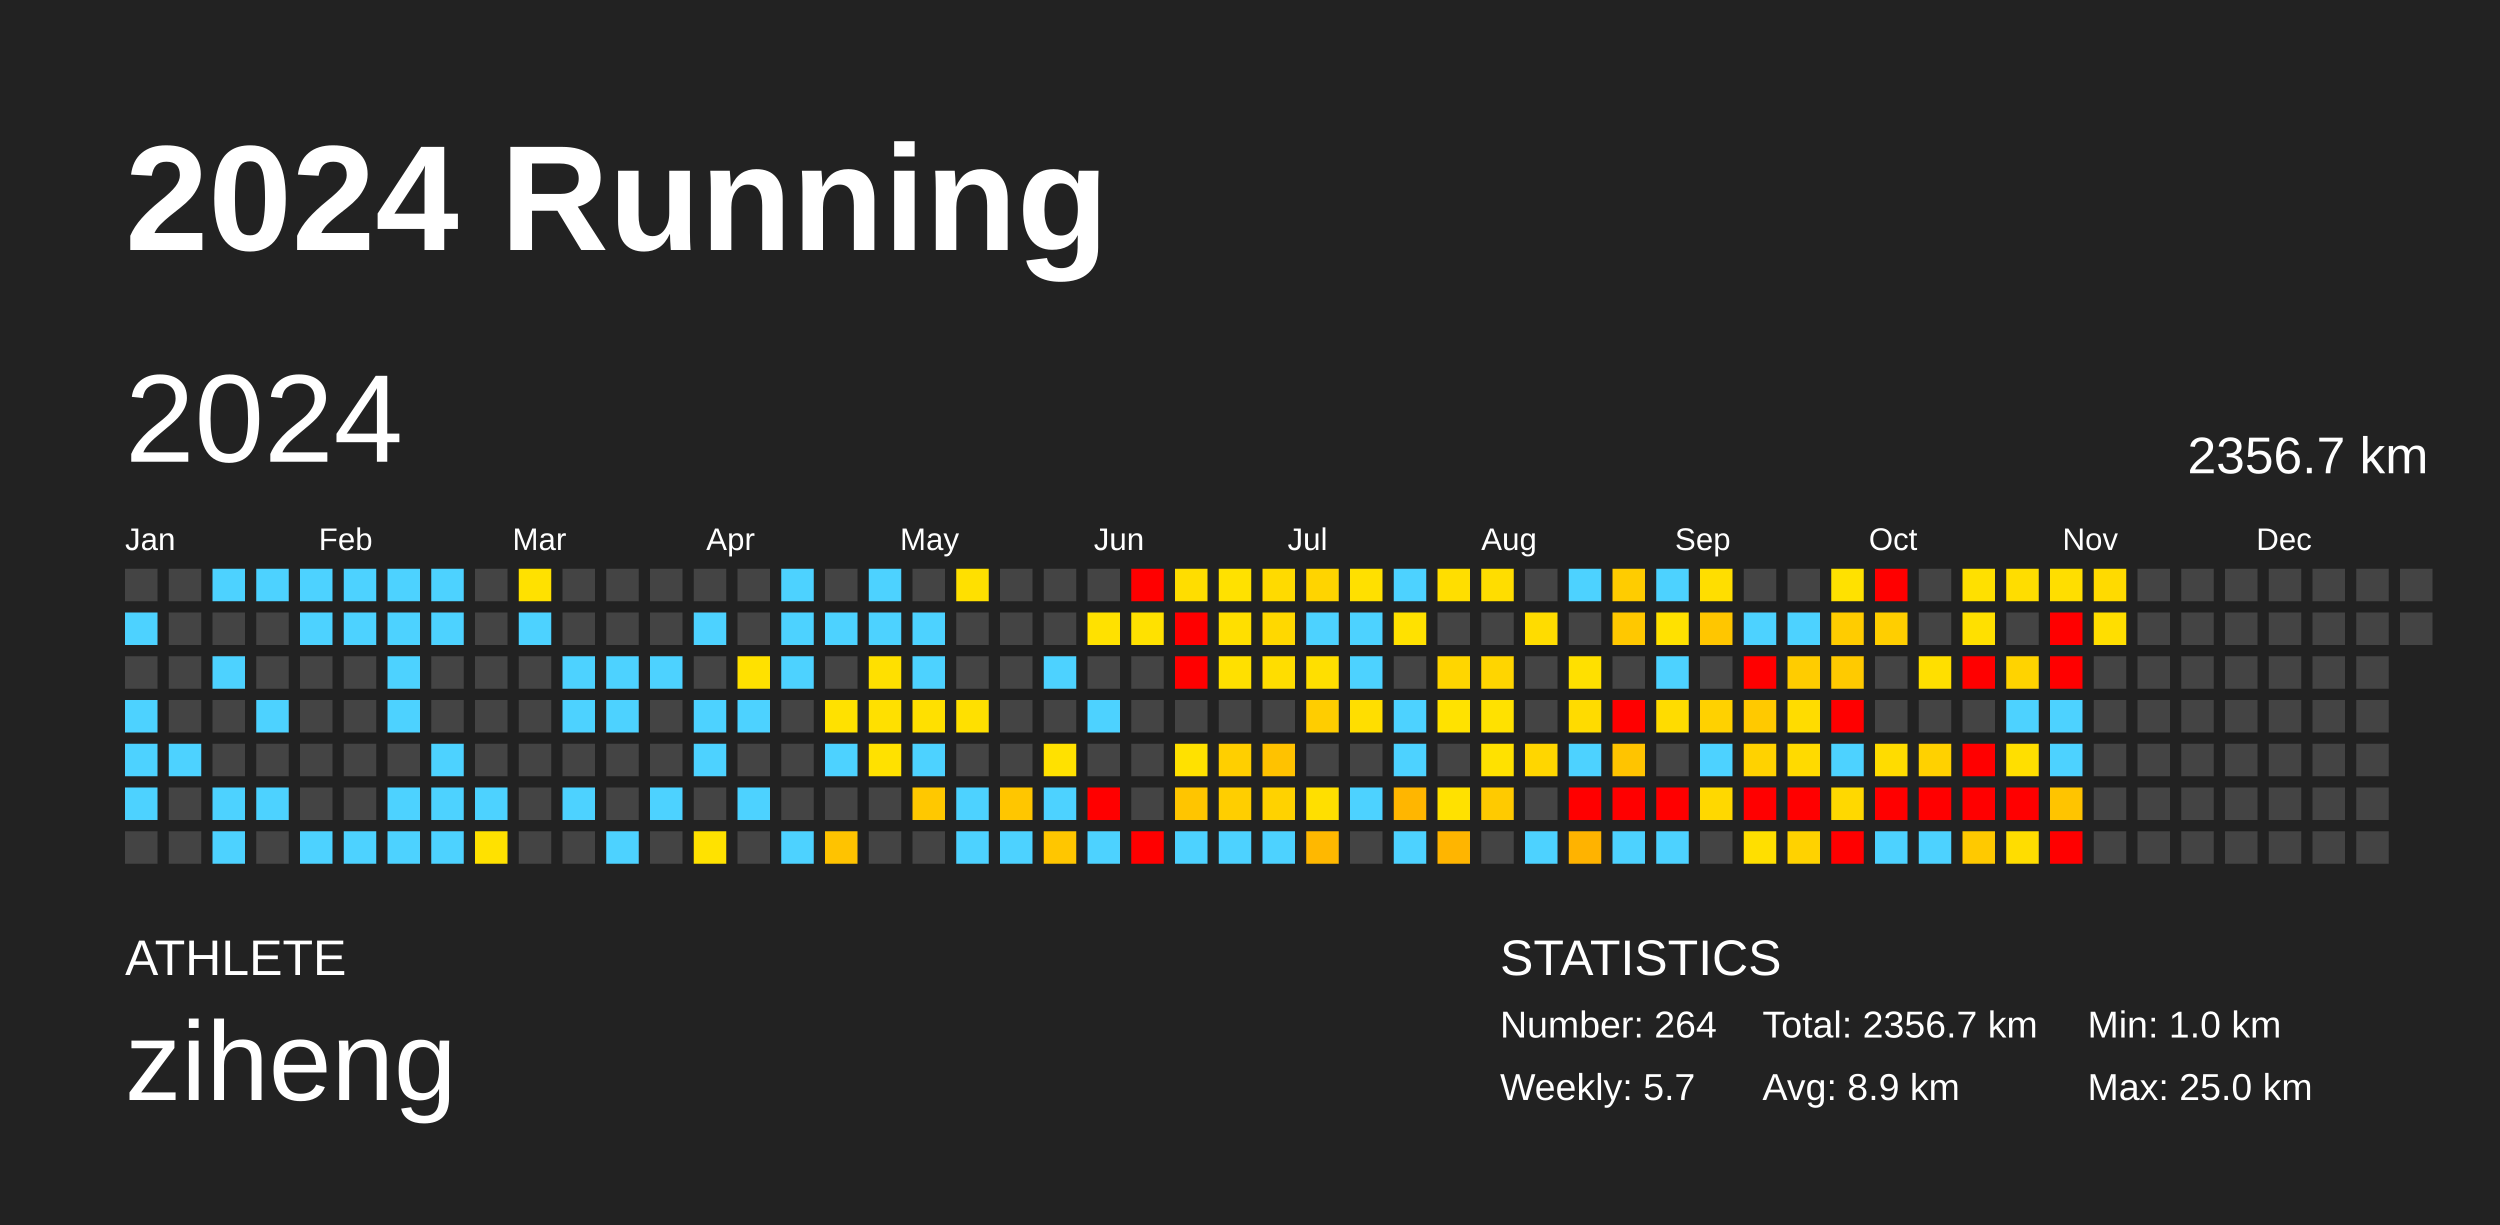
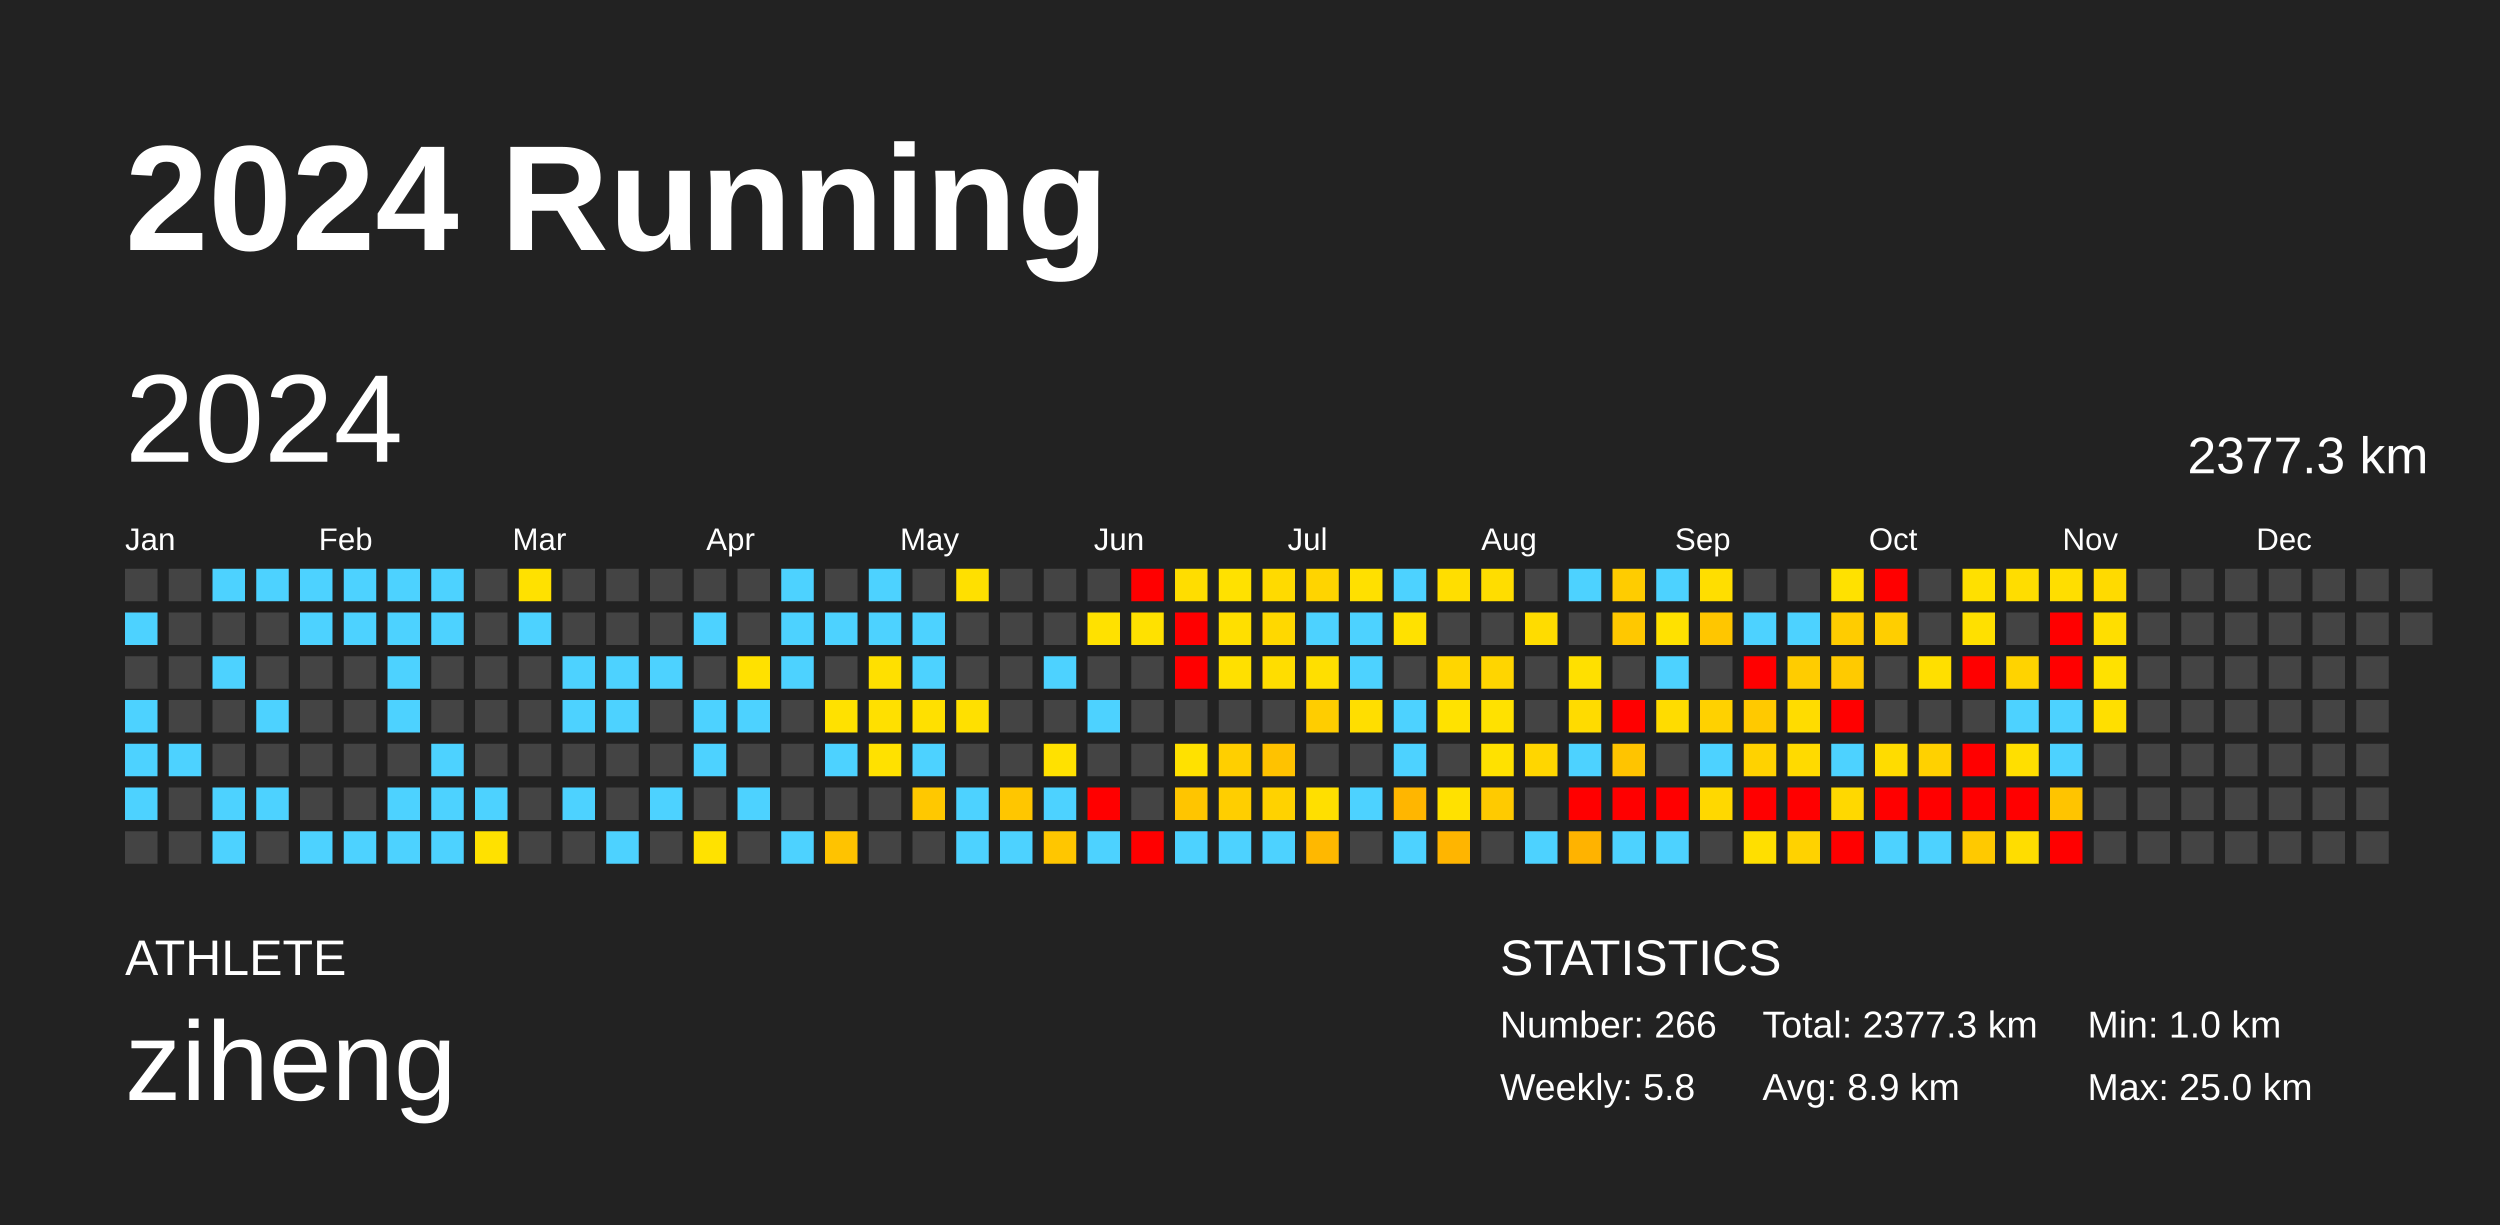
<svg xmlns="http://www.w3.org/2000/svg" baseProfile="full" height="98mm" version="1.1" viewBox="0,0,200,98" width="200mm">
  <defs />
  <rect fill="#222222" height="98" width="200" x="0" y="0" />
  <text fill="#FFFFFF" style="font-size:12px; font-family:Arial; font-weight:bold;" x="10" y="20">2024 Running</text>
  <text fill="#FFFFFF" style="font-size:4px; font-family:Arial" x="10" y="78">ATHLETE</text>
  <text fill="#FFFFFF" style="font-size:9px; font-family:Arial" x="10" y="88">ziheng</text>
  <text fill="#FFFFFF" style="font-size:4px; font-family:Arial" x="120" y="78">STATISTICS</text>
-   <text fill="#FFFFFF" style="font-size:3px; font-family:Arial" x="120" y="83">Number: 264</text>
-   <text fill="#FFFFFF" style="font-size:3px; font-family:Arial" x="120" y="88">Weekly: 5.7</text>
-   <text fill="#FFFFFF" style="font-size:3px; font-family:Arial" x="141" y="83">Total: 2356.7 km</text>
+   <text fill="#FFFFFF" style="font-size:3px; font-family:Arial" x="120" y="83">Number: 266</text>
+   <text fill="#FFFFFF" style="font-size:3px; font-family:Arial" x="120" y="88">Weekly: 5.8</text>
+   <text fill="#FFFFFF" style="font-size:3px; font-family:Arial" x="141" y="83">Total: 2377.3 km</text>
  <text fill="#FFFFFF" style="font-size:3px; font-family:Arial" x="141" y="88">Avg: 8.9 km</text>
  <text fill="#FFFFFF" style="font-size:3px; font-family:Arial" x="167" y="83">Min: 1.0 km</text>
  <text fill="#FFFFFF" style="font-size:3px; font-family:Arial" x="167" y="88">Max: 25.0 km</text>
  <text dominant-baseline="hanging" fill="#FFFFFF" style="font-size:10.0px; font-family:Arial;" x="10" y="30">2024</text>
-   <text dominant-baseline="hanging" fill="#FFFFFF" style="font-size:4.125px; font-family:Arial;" x="175" y="35">2356.7 km</text>
+   <text dominant-baseline="hanging" fill="#FFFFFF" style="font-size:4.125px; font-family:Arial;" x="175" y="35">2377.3 km</text>
  <text fill="#FFFFFF" style="font-size:2.5px; font-family:Arial" x="10.0" y="44">Jan</text>
  <text fill="#FFFFFF" style="font-size:2.5px; font-family:Arial" x="25.5" y="44">Feb</text>
  <text fill="#FFFFFF" style="font-size:2.5px; font-family:Arial" x="41.0" y="44">Mar</text>
  <text fill="#FFFFFF" style="font-size:2.5px; font-family:Arial" x="56.5" y="44">Apr</text>
  <text fill="#FFFFFF" style="font-size:2.5px; font-family:Arial" x="72.0" y="44">May</text>
  <text fill="#FFFFFF" style="font-size:2.5px; font-family:Arial" x="87.5" y="44">Jun</text>
  <text fill="#FFFFFF" style="font-size:2.5px; font-family:Arial" x="103.0" y="44">Jul</text>
  <text fill="#FFFFFF" style="font-size:2.5px; font-family:Arial" x="118.5" y="44">Aug</text>
  <text fill="#FFFFFF" style="font-size:2.5px; font-family:Arial" x="134.0" y="44">Sep</text>
  <text fill="#FFFFFF" style="font-size:2.5px; font-family:Arial" x="149.5" y="44">Oct</text>
  <text fill="#FFFFFF" style="font-size:2.5px; font-family:Arial" x="165.0" y="44">Nov</text>
  <text fill="#FFFFFF" style="font-size:2.5px; font-family:Arial" x="180.5" y="44">Dec</text>
  <rect fill="#444444" height="2.6" width="2.6" x="10.0" y="45.5" />
  <rect fill="#4dd2ff" height="2.6" width="2.6" x="10.0" y="49.0" />
  <rect fill="#444444" height="2.6" width="2.6" x="10.0" y="52.5" />
  <rect fill="#4dd2ff" height="2.6" width="2.6" x="10.0" y="56.0" />
  <rect fill="#4dd2ff" height="2.6" width="2.6" x="10.0" y="59.5" />
  <rect fill="#4dd2ff" height="2.6" width="2.6" x="10.0" y="63.0" />
  <rect fill="#444444" height="2.6" width="2.6" x="10.0" y="66.5" />
  <rect fill="#444444" height="2.6" width="2.6" x="13.5" y="45.5" />
  <rect fill="#444444" height="2.6" width="2.6" x="13.5" y="49.0" />
  <rect fill="#444444" height="2.6" width="2.6" x="13.5" y="52.5" />
  <rect fill="#444444" height="2.6" width="2.6" x="13.5" y="56.0" />
  <rect fill="#4dd2ff" height="2.6" width="2.6" x="13.5" y="59.5" />
  <rect fill="#444444" height="2.6" width="2.6" x="13.5" y="63.0" />
  <rect fill="#444444" height="2.6" width="2.6" x="13.5" y="66.5" />
  <rect fill="#4dd2ff" height="2.6" width="2.6" x="17.0" y="45.5" />
  <rect fill="#444444" height="2.6" width="2.6" x="17.0" y="49.0" />
  <rect fill="#4dd2ff" height="2.6" width="2.6" x="17.0" y="52.5" />
  <rect fill="#444444" height="2.6" width="2.6" x="17.0" y="56.0" />
  <rect fill="#444444" height="2.6" width="2.6" x="17.0" y="59.5" />
  <rect fill="#4dd2ff" height="2.6" width="2.6" x="17.0" y="63.0" />
  <rect fill="#4dd2ff" height="2.6" width="2.6" x="17.0" y="66.5" />
  <rect fill="#4dd2ff" height="2.6" width="2.6" x="20.5" y="45.5" />
  <rect fill="#444444" height="2.6" width="2.6" x="20.5" y="49.0" />
  <rect fill="#444444" height="2.6" width="2.6" x="20.5" y="52.5" />
  <rect fill="#4dd2ff" height="2.6" width="2.6" x="20.5" y="56.0" />
  <rect fill="#444444" height="2.6" width="2.6" x="20.5" y="59.5" />
  <rect fill="#4dd2ff" height="2.6" width="2.6" x="20.5" y="63.0" />
  <rect fill="#444444" height="2.6" width="2.6" x="20.5" y="66.5" />
  <rect fill="#4dd2ff" height="2.6" width="2.6" x="24.0" y="45.5" />
  <rect fill="#4dd2ff" height="2.6" width="2.6" x="24.0" y="49.0" />
  <rect fill="#444444" height="2.6" width="2.6" x="24.0" y="52.5" />
  <rect fill="#444444" height="2.6" width="2.6" x="24.0" y="56.0" />
  <rect fill="#444444" height="2.6" width="2.6" x="24.0" y="59.5" />
  <rect fill="#444444" height="2.6" width="2.6" x="24.0" y="63.0" />
  <rect fill="#4dd2ff" height="2.6" width="2.6" x="24.0" y="66.5" />
  <rect fill="#4dd2ff" height="2.6" width="2.6" x="27.5" y="45.5" />
  <rect fill="#4dd2ff" height="2.6" width="2.6" x="27.5" y="49.0" />
  <rect fill="#444444" height="2.6" width="2.6" x="27.5" y="52.5" />
  <rect fill="#444444" height="2.6" width="2.6" x="27.5" y="56.0" />
  <rect fill="#444444" height="2.6" width="2.6" x="27.5" y="59.5" />
  <rect fill="#444444" height="2.6" width="2.6" x="27.5" y="63.0" />
  <rect fill="#4dd2ff" height="2.6" width="2.6" x="27.5" y="66.5" />
  <rect fill="#4dd2ff" height="2.6" width="2.6" x="31.0" y="45.5" />
  <rect fill="#4dd2ff" height="2.6" width="2.6" x="31.0" y="49.0" />
  <rect fill="#4dd2ff" height="2.6" width="2.6" x="31.0" y="52.5" />
  <rect fill="#4dd2ff" height="2.6" width="2.6" x="31.0" y="56.0" />
  <rect fill="#444444" height="2.6" width="2.6" x="31.0" y="59.5" />
  <rect fill="#4dd2ff" height="2.6" width="2.6" x="31.0" y="63.0" />
  <rect fill="#4dd2ff" height="2.6" width="2.6" x="31.0" y="66.5" />
  <rect fill="#4dd2ff" height="2.6" width="2.6" x="34.5" y="45.5" />
  <rect fill="#4dd2ff" height="2.6" width="2.6" x="34.5" y="49.0" />
  <rect fill="#444444" height="2.6" width="2.6" x="34.5" y="52.5" />
  <rect fill="#444444" height="2.6" width="2.6" x="34.5" y="56.0" />
  <rect fill="#4dd2ff" height="2.6" width="2.6" x="34.5" y="59.5" />
  <rect fill="#4dd2ff" height="2.6" width="2.6" x="34.5" y="63.0" />
  <rect fill="#4dd2ff" height="2.6" width="2.6" x="34.5" y="66.5" />
  <rect fill="#444444" height="2.6" width="2.6" x="38.0" y="45.5" />
  <rect fill="#444444" height="2.6" width="2.6" x="38.0" y="49.0" />
  <rect fill="#444444" height="2.6" width="2.6" x="38.0" y="52.5" />
  <rect fill="#444444" height="2.6" width="2.6" x="38.0" y="56.0" />
  <rect fill="#444444" height="2.6" width="2.6" x="38.0" y="59.5" />
  <rect fill="#4dd2ff" height="2.6" width="2.6" x="38.0" y="63.0" />
  <rect fill="#ffe100" height="2.6" width="2.6" x="38.0" y="66.5" />
  <rect fill="#ffe100" height="2.6" width="2.6" x="41.5" y="45.5" />
  <rect fill="#4dd2ff" height="2.6" width="2.6" x="41.5" y="49.0" />
  <rect fill="#444444" height="2.6" width="2.6" x="41.5" y="52.5" />
  <rect fill="#444444" height="2.6" width="2.6" x="41.5" y="56.0" />
  <rect fill="#444444" height="2.6" width="2.6" x="41.5" y="59.5" />
  <rect fill="#444444" height="2.6" width="2.6" x="41.5" y="63.0" />
  <rect fill="#444444" height="2.6" width="2.6" x="41.5" y="66.5" />
  <rect fill="#444444" height="2.6" width="2.6" x="45.0" y="45.5" />
  <rect fill="#444444" height="2.6" width="2.6" x="45.0" y="49.0" />
  <rect fill="#4dd2ff" height="2.6" width="2.6" x="45.0" y="52.5" />
  <rect fill="#4dd2ff" height="2.6" width="2.6" x="45.0" y="56.0" />
  <rect fill="#444444" height="2.6" width="2.6" x="45.0" y="59.5" />
  <rect fill="#4dd2ff" height="2.6" width="2.6" x="45.0" y="63.0" />
  <rect fill="#444444" height="2.6" width="2.6" x="45.0" y="66.5" />
  <rect fill="#444444" height="2.6" width="2.6" x="48.5" y="45.5" />
  <rect fill="#444444" height="2.6" width="2.6" x="48.5" y="49.0" />
  <rect fill="#4dd2ff" height="2.6" width="2.6" x="48.5" y="52.5" />
  <rect fill="#4dd2ff" height="2.6" width="2.6" x="48.5" y="56.0" />
  <rect fill="#444444" height="2.6" width="2.6" x="48.5" y="59.5" />
  <rect fill="#444444" height="2.6" width="2.6" x="48.5" y="63.0" />
  <rect fill="#4dd2ff" height="2.6" width="2.6" x="48.5" y="66.5" />
  <rect fill="#444444" height="2.6" width="2.6" x="52.0" y="45.5" />
  <rect fill="#444444" height="2.6" width="2.6" x="52.0" y="49.0" />
  <rect fill="#4dd2ff" height="2.6" width="2.6" x="52.0" y="52.5" />
  <rect fill="#444444" height="2.6" width="2.6" x="52.0" y="56.0" />
  <rect fill="#444444" height="2.6" width="2.6" x="52.0" y="59.5" />
  <rect fill="#4dd2ff" height="2.6" width="2.6" x="52.0" y="63.0" />
  <rect fill="#444444" height="2.6" width="2.6" x="52.0" y="66.5" />
  <rect fill="#444444" height="2.6" width="2.6" x="55.5" y="45.5" />
  <rect fill="#4dd2ff" height="2.6" width="2.6" x="55.5" y="49.0" />
  <rect fill="#444444" height="2.6" width="2.6" x="55.5" y="52.5" />
  <rect fill="#4dd2ff" height="2.6" width="2.6" x="55.5" y="56.0" />
  <rect fill="#4dd2ff" height="2.6" width="2.6" x="55.5" y="59.5" />
  <rect fill="#444444" height="2.6" width="2.6" x="55.5" y="63.0" />
  <rect fill="#ffe200" height="2.6" width="2.6" x="55.5" y="66.5" />
  <rect fill="#444444" height="2.6" width="2.6" x="59.0" y="45.5" />
  <rect fill="#444444" height="2.6" width="2.6" x="59.0" y="49.0" />
  <rect fill="#ffe100" height="2.6" width="2.6" x="59.0" y="52.5" />
  <rect fill="#4dd2ff" height="2.6" width="2.6" x="59.0" y="56.0" />
  <rect fill="#444444" height="2.6" width="2.6" x="59.0" y="59.5" />
  <rect fill="#4dd2ff" height="2.6" width="2.6" x="59.0" y="63.0" />
  <rect fill="#444444" height="2.6" width="2.6" x="59.0" y="66.5" />
  <rect fill="#4dd2ff" height="2.6" width="2.6" x="62.5" y="45.5" />
  <rect fill="#4dd2ff" height="2.6" width="2.6" x="62.5" y="49.0" />
  <rect fill="#4dd2ff" height="2.6" width="2.6" x="62.5" y="52.5" />
  <rect fill="#444444" height="2.6" width="2.6" x="62.5" y="56.0" />
  <rect fill="#444444" height="2.6" width="2.6" x="62.5" y="59.5" />
  <rect fill="#444444" height="2.6" width="2.6" x="62.5" y="63.0" />
  <rect fill="#4dd2ff" height="2.6" width="2.6" x="62.5" y="66.5" />
  <rect fill="#444444" height="2.6" width="2.6" x="66.0" y="45.5" />
  <rect fill="#4dd2ff" height="2.6" width="2.6" x="66.0" y="49.0" />
  <rect fill="#444444" height="2.6" width="2.6" x="66.0" y="52.5" />
  <rect fill="#ffe100" height="2.6" width="2.6" x="66.0" y="56.0" />
  <rect fill="#4dd2ff" height="2.6" width="2.6" x="66.0" y="59.5" />
  <rect fill="#444444" height="2.6" width="2.6" x="66.0" y="63.0" />
  <rect fill="#ffc300" height="2.6" width="2.6" x="66.0" y="66.5" />
  <rect fill="#4dd2ff" height="2.6" width="2.6" x="69.5" y="45.5" />
  <rect fill="#4dd2ff" height="2.6" width="2.6" x="69.5" y="49.0" />
  <rect fill="#ffe000" height="2.6" width="2.6" x="69.5" y="52.5" />
  <rect fill="#ffe000" height="2.6" width="2.6" x="69.5" y="56.0" />
  <rect fill="#ffe100" height="2.6" width="2.6" x="69.5" y="59.5" />
  <rect fill="#444444" height="2.6" width="2.6" x="69.5" y="63.0" />
  <rect fill="#444444" height="2.6" width="2.6" x="69.5" y="66.5" />
  <rect fill="#444444" height="2.6" width="2.6" x="73.0" y="45.5" />
  <rect fill="#4dd2ff" height="2.6" width="2.6" x="73.0" y="49.0" />
  <rect fill="#4dd2ff" height="2.6" width="2.6" x="73.0" y="52.5" />
  <rect fill="#ffe000" height="2.6" width="2.6" x="73.0" y="56.0" />
  <rect fill="#4dd2ff" height="2.6" width="2.6" x="73.0" y="59.5" />
  <rect fill="#ffc800" height="2.6" width="2.6" x="73.0" y="63.0" />
  <rect fill="#444444" height="2.6" width="2.6" x="73.0" y="66.5" />
  <rect fill="#ffe000" height="2.6" width="2.6" x="76.5" y="45.5" />
  <rect fill="#444444" height="2.6" width="2.6" x="76.5" y="49.0" />
  <rect fill="#444444" height="2.6" width="2.6" x="76.5" y="52.5" />
  <rect fill="#ffe000" height="2.6" width="2.6" x="76.5" y="56.0" />
  <rect fill="#444444" height="2.6" width="2.6" x="76.5" y="59.5" />
  <rect fill="#4dd2ff" height="2.6" width="2.6" x="76.5" y="63.0" />
  <rect fill="#4dd2ff" height="2.6" width="2.6" x="76.5" y="66.5" />
  <rect fill="#444444" height="2.6" width="2.6" x="80.0" y="45.5" />
  <rect fill="#444444" height="2.6" width="2.6" x="80.0" y="49.0" />
  <rect fill="#444444" height="2.6" width="2.6" x="80.0" y="52.5" />
  <rect fill="#444444" height="2.6" width="2.6" x="80.0" y="56.0" />
  <rect fill="#444444" height="2.6" width="2.6" x="80.0" y="59.5" />
  <rect fill="#ffc600" height="2.6" width="2.6" x="80.0" y="63.0" />
  <rect fill="#4dd2ff" height="2.6" width="2.6" x="80.0" y="66.5" />
  <rect fill="#444444" height="2.6" width="2.6" x="83.5" y="45.5" />
  <rect fill="#444444" height="2.6" width="2.6" x="83.5" y="49.0" />
  <rect fill="#4dd2ff" height="2.6" width="2.6" x="83.5" y="52.5" />
  <rect fill="#444444" height="2.6" width="2.6" x="83.5" y="56.0" />
  <rect fill="#ffe100" height="2.6" width="2.6" x="83.5" y="59.5" />
  <rect fill="#4dd2ff" height="2.6" width="2.6" x="83.5" y="63.0" />
  <rect fill="#ffc600" height="2.6" width="2.6" x="83.5" y="66.5" />
  <rect fill="#444444" height="2.6" width="2.6" x="87.0" y="45.5" />
  <rect fill="#ffe100" height="2.6" width="2.6" x="87.0" y="49.0" />
  <rect fill="#444444" height="2.6" width="2.6" x="87.0" y="52.5" />
  <rect fill="#4dd2ff" height="2.6" width="2.6" x="87.0" y="56.0" />
  <rect fill="#444444" height="2.6" width="2.6" x="87.0" y="59.5" />
  <rect fill="red" height="2.6" width="2.6" x="87.0" y="63.0" />
  <rect fill="#4dd2ff" height="2.6" width="2.6" x="87.0" y="66.5" />
  <rect fill="red" height="2.6" width="2.6" x="90.5" y="45.5" />
  <rect fill="#ffe100" height="2.6" width="2.6" x="90.5" y="49.0" />
  <rect fill="#444444" height="2.6" width="2.6" x="90.5" y="52.5" />
  <rect fill="#444444" height="2.6" width="2.6" x="90.5" y="56.0" />
  <rect fill="#444444" height="2.6" width="2.6" x="90.5" y="59.5" />
  <rect fill="#444444" height="2.6" width="2.6" x="90.5" y="63.0" />
  <rect fill="red" height="2.6" width="2.6" x="90.5" y="66.5" />
  <rect fill="#ffdd00" height="2.6" width="2.6" x="94.0" y="45.5" />
  <rect fill="red" height="2.6" width="2.6" x="94.0" y="49.0" />
  <rect fill="red" height="2.6" width="2.6" x="94.0" y="52.5" />
  <rect fill="#444444" height="2.6" width="2.6" x="94.0" y="56.0" />
  <rect fill="#ffe100" height="2.6" width="2.6" x="94.0" y="59.5" />
  <rect fill="#ffc500" height="2.6" width="2.6" x="94.0" y="63.0" />
  <rect fill="#4dd2ff" height="2.6" width="2.6" x="94.0" y="66.5" />
  <rect fill="#ffe100" height="2.6" width="2.6" x="97.5" y="45.5" />
  <rect fill="#ffdf00" height="2.6" width="2.6" x="97.5" y="49.0" />
  <rect fill="#ffe000" height="2.6" width="2.6" x="97.5" y="52.5" />
  <rect fill="#444444" height="2.6" width="2.6" x="97.5" y="56.0" />
  <rect fill="#ffcf00" height="2.6" width="2.6" x="97.5" y="59.5" />
  <rect fill="#ffce00" height="2.6" width="2.6" x="97.5" y="63.0" />
  <rect fill="#4dd2ff" height="2.6" width="2.6" x="97.5" y="66.5" />
  <rect fill="#ffda00" height="2.6" width="2.6" x="101.0" y="45.5" />
  <rect fill="#ffd800" height="2.6" width="2.6" x="101.0" y="49.0" />
  <rect fill="#ffdd00" height="2.6" width="2.6" x="101.0" y="52.5" />
  <rect fill="#444444" height="2.6" width="2.6" x="101.0" y="56.0" />
  <rect fill="#ffc200" height="2.6" width="2.6" x="101.0" y="59.5" />
  <rect fill="#ffd200" height="2.6" width="2.6" x="101.0" y="63.0" />
  <rect fill="#4dd2ff" height="2.6" width="2.6" x="101.0" y="66.5" />
  <rect fill="#ffd400" height="2.6" width="2.6" x="104.5" y="45.5" />
  <rect fill="#4dd2ff" height="2.6" width="2.6" x="104.5" y="49.0" />
  <rect fill="#ffdf00" height="2.6" width="2.6" x="104.5" y="52.5" />
  <rect fill="#ffcd00" height="2.6" width="2.6" x="104.5" y="56.0" />
  <rect fill="#444444" height="2.6" width="2.6" x="104.5" y="59.5" />
  <rect fill="#ffdf00" height="2.6" width="2.6" x="104.5" y="63.0" />
  <rect fill="#ffb800" height="2.6" width="2.6" x="104.5" y="66.5" />
  <rect fill="#ffe000" height="2.6" width="2.6" x="108.0" y="45.5" />
  <rect fill="#4dd2ff" height="2.6" width="2.6" x="108.0" y="49.0" />
  <rect fill="#4dd2ff" height="2.6" width="2.6" x="108.0" y="52.5" />
  <rect fill="#ffde00" height="2.6" width="2.6" x="108.0" y="56.0" />
  <rect fill="#444444" height="2.6" width="2.6" x="108.0" y="59.5" />
  <rect fill="#4dd2ff" height="2.6" width="2.6" x="108.0" y="63.0" />
  <rect fill="#444444" height="2.6" width="2.6" x="108.0" y="66.5" />
  <rect fill="#4dd2ff" height="2.6" width="2.6" x="111.5" y="45.5" />
  <rect fill="#ffe100" height="2.6" width="2.6" x="111.5" y="49.0" />
  <rect fill="#444444" height="2.6" width="2.6" x="111.5" y="52.5" />
  <rect fill="#4dd2ff" height="2.6" width="2.6" x="111.5" y="56.0" />
  <rect fill="#4dd2ff" height="2.6" width="2.6" x="111.5" y="59.5" />
  <rect fill="#ffb600" height="2.6" width="2.6" x="111.5" y="63.0" />
  <rect fill="#4dd2ff" height="2.6" width="2.6" x="111.5" y="66.5" />
  <rect fill="#ffde00" height="2.6" width="2.6" x="115.0" y="45.5" />
  <rect fill="#444444" height="2.6" width="2.6" x="115.0" y="49.0" />
  <rect fill="#ffd600" height="2.6" width="2.6" x="115.0" y="52.5" />
  <rect fill="#ffe200" height="2.6" width="2.6" x="115.0" y="56.0" />
  <rect fill="#444444" height="2.6" width="2.6" x="115.0" y="59.5" />
  <rect fill="#ffe100" height="2.6" width="2.6" x="115.0" y="63.0" />
  <rect fill="#ffb500" height="2.6" width="2.6" x="115.0" y="66.5" />
  <rect fill="#ffdd00" height="2.6" width="2.6" x="118.5" y="45.5" />
  <rect fill="#444444" height="2.6" width="2.6" x="118.5" y="49.0" />
  <rect fill="#ffd500" height="2.6" width="2.6" x="118.5" y="52.5" />
  <rect fill="#ffe100" height="2.6" width="2.6" x="118.5" y="56.0" />
  <rect fill="#ffe100" height="2.6" width="2.6" x="118.5" y="59.5" />
  <rect fill="#ffca00" height="2.6" width="2.6" x="118.5" y="63.0" />
  <rect fill="#444444" height="2.6" width="2.6" x="118.5" y="66.5" />
  <rect fill="#444444" height="2.6" width="2.6" x="122.0" y="45.5" />
  <rect fill="#ffdc00" height="2.6" width="2.6" x="122.0" y="49.0" />
  <rect fill="#444444" height="2.6" width="2.6" x="122.0" y="52.5" />
  <rect fill="#444444" height="2.6" width="2.6" x="122.0" y="56.0" />
  <rect fill="#ffd600" height="2.6" width="2.6" x="122.0" y="59.5" />
  <rect fill="#444444" height="2.6" width="2.6" x="122.0" y="63.0" />
  <rect fill="#4dd2ff" height="2.6" width="2.6" x="122.0" y="66.5" />
  <rect fill="#4dd2ff" height="2.6" width="2.6" x="125.5" y="45.5" />
  <rect fill="#444444" height="2.6" width="2.6" x="125.5" y="49.0" />
  <rect fill="#ffe000" height="2.6" width="2.6" x="125.5" y="52.5" />
  <rect fill="#ffdb00" height="2.6" width="2.6" x="125.5" y="56.0" />
  <rect fill="#4dd2ff" height="2.6" width="2.6" x="125.5" y="59.5" />
  <rect fill="red" height="2.6" width="2.6" x="125.5" y="63.0" />
  <rect fill="#ffb300" height="2.6" width="2.6" x="125.5" y="66.5" />
  <rect fill="#ffcc00" height="2.6" width="2.6" x="129.0" y="45.5" />
  <rect fill="#ffc800" height="2.6" width="2.6" x="129.0" y="49.0" />
  <rect fill="#444444" height="2.6" width="2.6" x="129.0" y="52.5" />
  <rect fill="red" height="2.6" width="2.6" x="129.0" y="56.0" />
  <rect fill="#ffc400" height="2.6" width="2.6" x="129.0" y="59.5" />
  <rect fill="red" height="2.6" width="2.6" x="129.0" y="63.0" />
  <rect fill="#4dd2ff" height="2.6" width="2.6" x="129.0" y="66.5" />
  <rect fill="#4dd2ff" height="2.6" width="2.6" x="132.5" y="45.5" />
  <rect fill="#ffe100" height="2.6" width="2.6" x="132.5" y="49.0" />
  <rect fill="#4dd2ff" height="2.6" width="2.6" x="132.5" y="52.5" />
  <rect fill="#ffdc00" height="2.6" width="2.6" x="132.5" y="56.0" />
  <rect fill="#444444" height="2.6" width="2.6" x="132.5" y="59.5" />
  <rect fill="red" height="2.6" width="2.6" x="132.5" y="63.0" />
  <rect fill="#4dd2ff" height="2.6" width="2.6" x="132.5" y="66.5" />
  <rect fill="#ffde00" height="2.6" width="2.6" x="136.0" y="45.5" />
  <rect fill="#ffc600" height="2.6" width="2.6" x="136.0" y="49.0" />
  <rect fill="#444444" height="2.6" width="2.6" x="136.0" y="52.5" />
  <rect fill="#ffd100" height="2.6" width="2.6" x="136.0" y="56.0" />
  <rect fill="#4dd2ff" height="2.6" width="2.6" x="136.0" y="59.5" />
  <rect fill="#ffd800" height="2.6" width="2.6" x="136.0" y="63.0" />
  <rect fill="#444444" height="2.6" width="2.6" x="136.0" y="66.5" />
  <rect fill="#444444" height="2.6" width="2.6" x="139.5" y="45.5" />
  <rect fill="#4dd2ff" height="2.6" width="2.6" x="139.5" y="49.0" />
  <rect fill="red" height="2.6" width="2.6" x="139.5" y="52.5" />
  <rect fill="#ffc900" height="2.6" width="2.6" x="139.5" y="56.0" />
  <rect fill="#ffd200" height="2.6" width="2.6" x="139.5" y="59.5" />
  <rect fill="red" height="2.6" width="2.6" x="139.5" y="63.0" />
  <rect fill="#ffdf00" height="2.6" width="2.6" x="139.5" y="66.5" />
  <rect fill="#444444" height="2.6" width="2.6" x="143.0" y="45.5" />
  <rect fill="#4dd2ff" height="2.6" width="2.6" x="143.0" y="49.0" />
  <rect fill="#ffcc00" height="2.6" width="2.6" x="143.0" y="52.5" />
  <rect fill="#ffdc00" height="2.6" width="2.6" x="143.0" y="56.0" />
  <rect fill="#ffda00" height="2.6" width="2.6" x="143.0" y="59.5" />
  <rect fill="red" height="2.6" width="2.6" x="143.0" y="63.0" />
  <rect fill="#ffd200" height="2.6" width="2.6" x="143.0" y="66.5" />
  <rect fill="#ffe100" height="2.6" width="2.6" x="146.5" y="45.5" />
  <rect fill="#ffcc00" height="2.6" width="2.6" x="146.5" y="49.0" />
  <rect fill="#ffca00" height="2.6" width="2.6" x="146.5" y="52.5" />
  <rect fill="red" height="2.6" width="2.6" x="146.5" y="56.0" />
  <rect fill="#4dd2ff" height="2.6" width="2.6" x="146.5" y="59.5" />
  <rect fill="#ffd800" height="2.6" width="2.6" x="146.5" y="63.0" />
  <rect fill="red" height="2.6" width="2.6" x="146.5" y="66.5" />
  <rect fill="red" height="2.6" width="2.6" x="150.0" y="45.5" />
  <rect fill="#ffce00" height="2.6" width="2.6" x="150.0" y="49.0" />
  <rect fill="#444444" height="2.6" width="2.6" x="150.0" y="52.5" />
  <rect fill="#444444" height="2.6" width="2.6" x="150.0" y="56.0" />
  <rect fill="#ffdc00" height="2.6" width="2.6" x="150.0" y="59.5" />
  <rect fill="red" height="2.6" width="2.6" x="150.0" y="63.0" />
  <rect fill="#4dd2ff" height="2.6" width="2.6" x="150.0" y="66.5" />
  <rect fill="#444444" height="2.6" width="2.6" x="153.5" y="45.5" />
  <rect fill="#444444" height="2.6" width="2.6" x="153.5" y="49.0" />
  <rect fill="#ffdf00" height="2.6" width="2.6" x="153.5" y="52.5" />
  <rect fill="#444444" height="2.6" width="2.6" x="153.5" y="56.0" />
  <rect fill="#ffd100" height="2.6" width="2.6" x="153.5" y="59.5" />
  <rect fill="red" height="2.6" width="2.6" x="153.5" y="63.0" />
  <rect fill="#4dd2ff" height="2.6" width="2.6" x="153.5" y="66.5" />
  <rect fill="#ffe000" height="2.6" width="2.6" x="157.0" y="45.5" />
  <rect fill="#ffe000" height="2.6" width="2.6" x="157.0" y="49.0" />
  <rect fill="red" height="2.6" width="2.6" x="157.0" y="52.5" />
  <rect fill="#444444" height="2.6" width="2.6" x="157.0" y="56.0" />
  <rect fill="red" height="2.6" width="2.6" x="157.0" y="59.5" />
  <rect fill="red" height="2.6" width="2.6" x="157.0" y="63.0" />
  <rect fill="#ffc900" height="2.6" width="2.6" x="157.0" y="66.5" />
  <rect fill="#ffdd00" height="2.6" width="2.6" x="160.5" y="45.5" />
  <rect fill="#444444" height="2.6" width="2.6" x="160.5" y="49.0" />
  <rect fill="#ffd300" height="2.6" width="2.6" x="160.5" y="52.5" />
  <rect fill="#4dd2ff" height="2.6" width="2.6" x="160.5" y="56.0" />
  <rect fill="#ffdf00" height="2.6" width="2.6" x="160.5" y="59.5" />
  <rect fill="red" height="2.6" width="2.6" x="160.5" y="63.0" />
  <rect fill="#ffdd00" height="2.6" width="2.6" x="160.5" y="66.5" />
  <rect fill="#ffde00" height="2.6" width="2.6" x="164.0" y="45.5" />
  <rect fill="red" height="2.6" width="2.6" x="164.0" y="49.0" />
  <rect fill="red" height="2.6" width="2.6" x="164.0" y="52.5" />
  <rect fill="#4dd2ff" height="2.6" width="2.6" x="164.0" y="56.0" />
  <rect fill="#4dd2ff" height="2.6" width="2.6" x="164.0" y="59.5" />
  <rect fill="#ffc400" height="2.6" width="2.6" x="164.0" y="63.0" />
  <rect fill="red" height="2.6" width="2.6" x="164.0" y="66.5" />
  <rect fill="#ffda00" height="2.6" width="2.6" x="167.5" y="45.5" />
  <rect fill="#ffde00" height="2.6" width="2.6" x="167.5" y="49.0" />
-   <rect fill="#444444" height="2.6" width="2.6" x="167.5" y="52.5" />
-   <rect fill="#444444" height="2.6" width="2.6" x="167.5" y="56.0" />
+   <rect fill="#ffe100" height="2.6" width="2.6" x="167.5" y="52.5" />
+   <rect fill="#ffdf00" height="2.6" width="2.6" x="167.5" y="56.0" />
  <rect fill="#444444" height="2.6" width="2.6" x="167.5" y="59.5" />
  <rect fill="#444444" height="2.6" width="2.6" x="167.5" y="63.0" />
  <rect fill="#444444" height="2.6" width="2.6" x="167.5" y="66.5" />
  <rect fill="#444444" height="2.6" width="2.6" x="171.0" y="45.5" />
  <rect fill="#444444" height="2.6" width="2.6" x="171.0" y="49.0" />
  <rect fill="#444444" height="2.6" width="2.6" x="171.0" y="52.5" />
  <rect fill="#444444" height="2.6" width="2.6" x="171.0" y="56.0" />
  <rect fill="#444444" height="2.6" width="2.6" x="171.0" y="59.5" />
  <rect fill="#444444" height="2.6" width="2.6" x="171.0" y="63.0" />
  <rect fill="#444444" height="2.6" width="2.6" x="171.0" y="66.5" />
  <rect fill="#444444" height="2.6" width="2.6" x="174.5" y="45.5" />
  <rect fill="#444444" height="2.6" width="2.6" x="174.5" y="49.0" />
  <rect fill="#444444" height="2.6" width="2.6" x="174.5" y="52.5" />
  <rect fill="#444444" height="2.6" width="2.6" x="174.5" y="56.0" />
  <rect fill="#444444" height="2.6" width="2.6" x="174.5" y="59.5" />
  <rect fill="#444444" height="2.6" width="2.6" x="174.5" y="63.0" />
  <rect fill="#444444" height="2.6" width="2.6" x="174.5" y="66.5" />
  <rect fill="#444444" height="2.6" width="2.6" x="178.0" y="45.5" />
  <rect fill="#444444" height="2.6" width="2.6" x="178.0" y="49.0" />
  <rect fill="#444444" height="2.6" width="2.6" x="178.0" y="52.5" />
  <rect fill="#444444" height="2.6" width="2.6" x="178.0" y="56.0" />
  <rect fill="#444444" height="2.6" width="2.6" x="178.0" y="59.5" />
  <rect fill="#444444" height="2.6" width="2.6" x="178.0" y="63.0" />
  <rect fill="#444444" height="2.6" width="2.6" x="178.0" y="66.5" />
  <rect fill="#444444" height="2.6" width="2.6" x="181.5" y="45.5" />
  <rect fill="#444444" height="2.6" width="2.6" x="181.5" y="49.0" />
  <rect fill="#444444" height="2.6" width="2.6" x="181.5" y="52.5" />
  <rect fill="#444444" height="2.6" width="2.6" x="181.5" y="56.0" />
  <rect fill="#444444" height="2.6" width="2.6" x="181.5" y="59.5" />
  <rect fill="#444444" height="2.6" width="2.6" x="181.5" y="63.0" />
  <rect fill="#444444" height="2.6" width="2.6" x="181.5" y="66.5" />
  <rect fill="#444444" height="2.6" width="2.6" x="185.0" y="45.5" />
  <rect fill="#444444" height="2.6" width="2.6" x="185.0" y="49.0" />
  <rect fill="#444444" height="2.6" width="2.6" x="185.0" y="52.5" />
  <rect fill="#444444" height="2.6" width="2.6" x="185.0" y="56.0" />
  <rect fill="#444444" height="2.6" width="2.6" x="185.0" y="59.5" />
  <rect fill="#444444" height="2.6" width="2.6" x="185.0" y="63.0" />
  <rect fill="#444444" height="2.6" width="2.6" x="185.0" y="66.5" />
  <rect fill="#444444" height="2.6" width="2.6" x="188.5" y="45.5" />
  <rect fill="#444444" height="2.6" width="2.6" x="188.5" y="49.0" />
  <rect fill="#444444" height="2.6" width="2.6" x="188.5" y="52.5" />
  <rect fill="#444444" height="2.6" width="2.6" x="188.5" y="56.0" />
  <rect fill="#444444" height="2.6" width="2.6" x="188.5" y="59.5" />
  <rect fill="#444444" height="2.6" width="2.6" x="188.5" y="63.0" />
  <rect fill="#444444" height="2.6" width="2.6" x="188.5" y="66.5" />
  <rect fill="#444444" height="2.6" width="2.6" x="192.0" y="45.5" />
  <rect fill="#444444" height="2.6" width="2.6" x="192.0" y="49.0" />
</svg>
